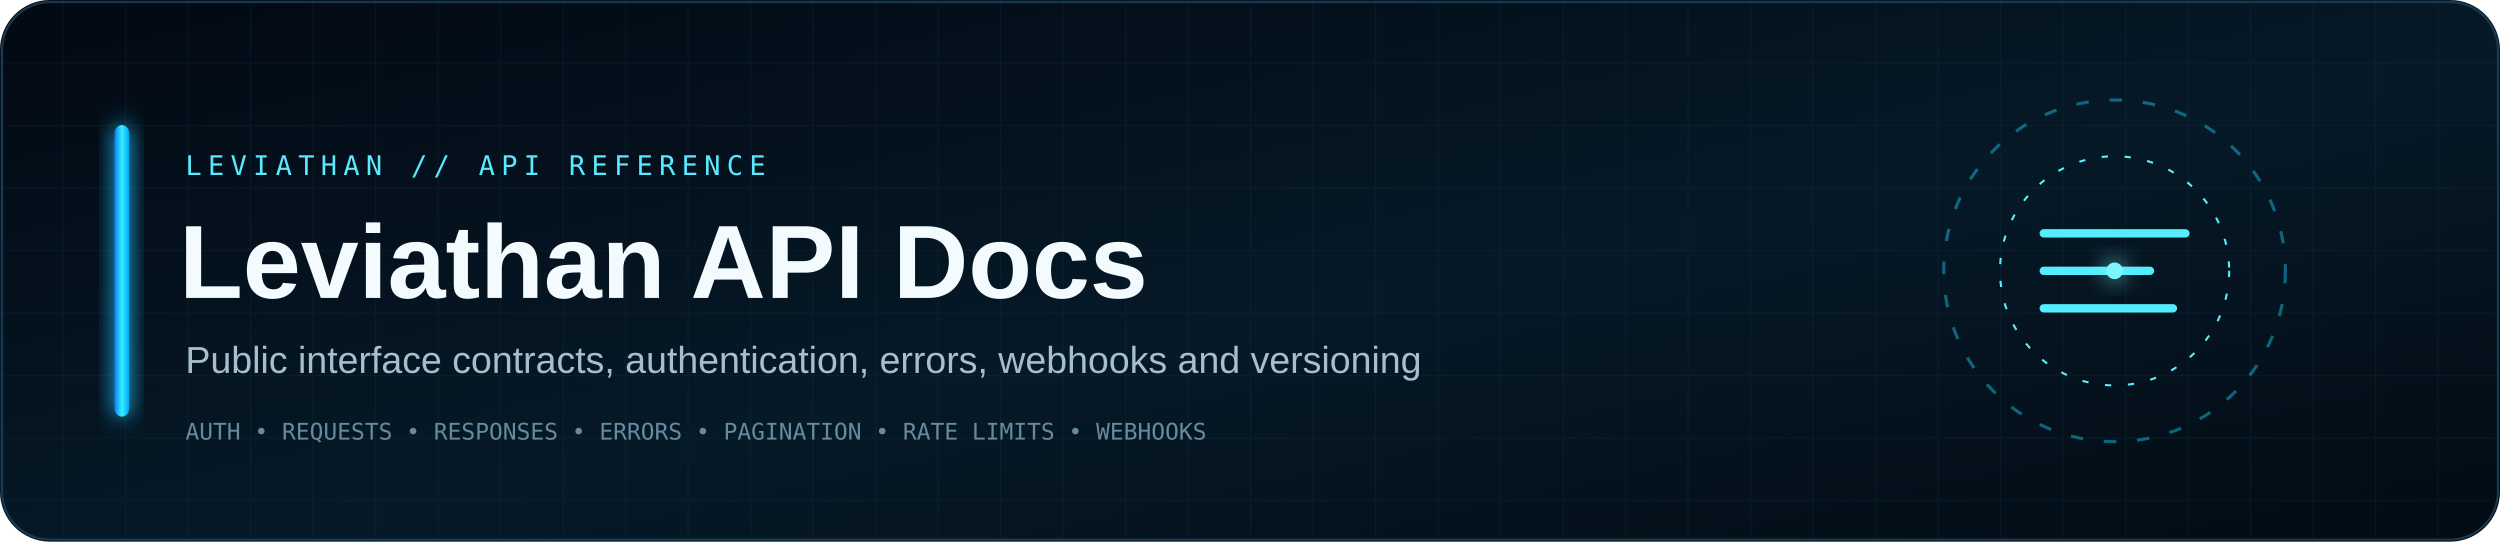
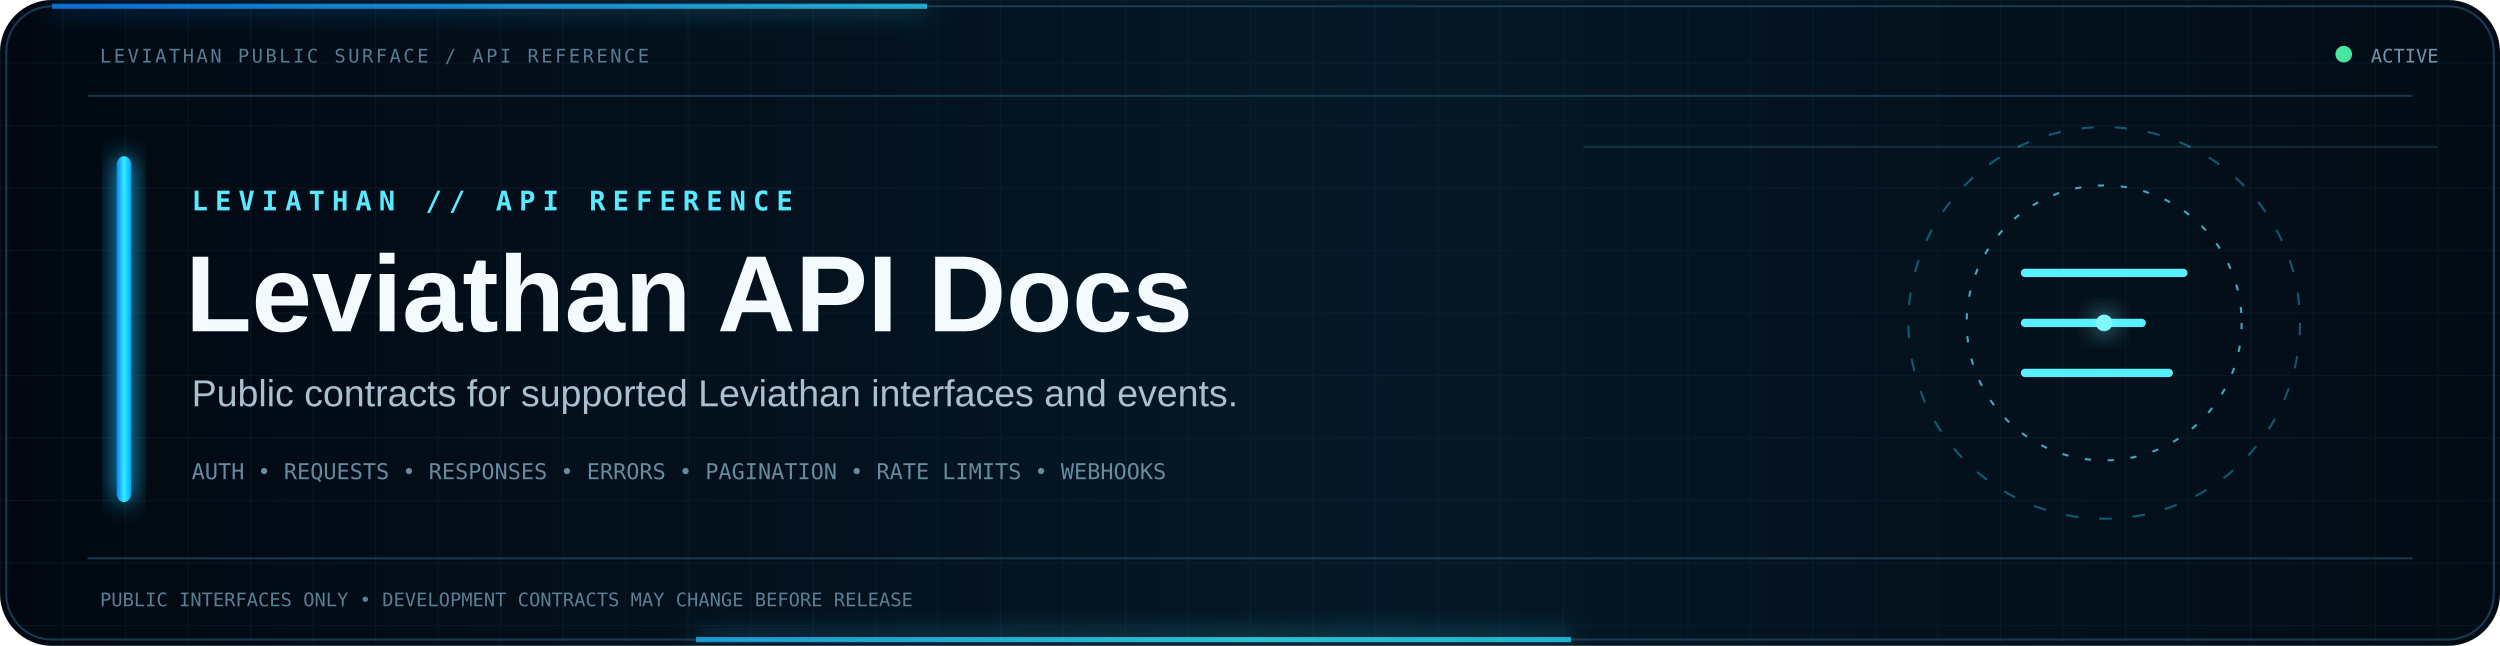
- <svg xmlns="http://www.w3.org/2000/svg" width="1200" height="260" viewBox="0 0 1200 260">
+ <svg xmlns="http://www.w3.org/2000/svg" width="1200" height="310" viewBox="0 0 1200 310">
  <defs>
-     <linearGradient id="bg" x1="0" y1="0" x2="1" y2="1">
-       <stop offset="0" stop-color="#020913" />
-       <stop offset=".55" stop-color="#061927" />
-       <stop offset="1" stop-color="#020b13" />
+     <linearGradient id="b" x1="0" x2="1">
+       <stop stop-color="#010811" />
+       <stop offset=".55" stop-color="#061827" />
+       <stop offset="1" stop-color="#020b14" />
    </linearGradient>
-     <linearGradient id="c" x1="0" y1="0" x2="1" y2="0">
-       <stop offset="0" stop-color="#087dff" />
+     <linearGradient id="c" x1="0" x2="1">
+       <stop stop-color="#087fff" />
      <stop offset=".5" stop-color="#35efff" />
      <stop offset="1" stop-color="#00a7ff" />
    </linearGradient>
    <filter id="g" x="-100%" y="-100%" width="300%" height="300%">
-       <feGaussianBlur stdDeviation="5" result="b" />
+       <feGaussianBlur stdDeviation="6" result="x" />
      <feMerge>
-         <feMergeNode in="b" />
+         <feMergeNode in="x" />
        <feMergeNode in="SourceGraphic" />
      </feMerge>
    </filter>
-     <pattern id="grid" width="30" height="30" patternUnits="userSpaceOnUse">
+     <pattern id="p" width="30" height="30" patternUnits="userSpaceOnUse">
      <path d="M30 0H0V30" fill="none" stroke="#12344b" opacity=".25" />
    </pattern>
  </defs>
-   <rect width="1200" height="260" rx="24" fill="url(#bg)" />
-   <rect width="1200" height="260" rx="24" fill="url(#grid)" />
-   <rect x="1" y="1" width="1198" height="258" rx="23" fill="none" stroke="#173a50" />
-   <rect x="55" y="60" width="7" height="140" rx="4" fill="url(#c)" filter="url(#g)" />
-   <text x="89" y="84" fill="#59eaff" font-family="ui-monospace,Consolas,monospace" font-size="13" letter-spacing="3">LEVIATHAN // API REFERENCE</text>
-   <text x="86" y="143" fill="#f3fbff" font-family="Segoe UI,Arial,sans-serif" font-size="50" font-weight="800">Leviathan API Docs</text>
-   <text x="89" y="179" fill="#a7bfcd" font-family="Segoe UI,Arial,sans-serif" font-size="18">Public interface contracts, authentication, errors, webhooks and versioning</text>
-   <text x="89" y="211" fill="#668ba0" font-family="ui-monospace,Consolas,monospace" font-size="11">AUTH • REQUESTS • RESPONSES • ERRORS • PAGINATION • RATE LIMITS • WEBHOOKS</text>
-   <g transform="translate(1015 130)">
-     <circle r="82" fill="none" stroke="#16b8db" stroke-width="1.5" stroke-dasharray="6 10" opacity=".5">
-       <animateTransform attributeName="transform" type="rotate" from="0" to="360" dur="18s" repeatCount="indefinite" />
+   <rect width="1200" height="310" rx="25" fill="url(#b)" />
+   <rect width="1200" height="310" rx="25" fill="url(#p)" />
+   <rect x="3" y="3" width="1194" height="304" rx="22" fill="none" stroke="#173b50" />
+   <rect x="3" y="3" width="1194" height="304" rx="22" fill="none" stroke="url(#c)" stroke-width="2.5" stroke-dasharray="420 1480" filter="url(#g)" opacity=".75">
+     <animate attributeName="stroke-dashoffset" values="0;-1900" dur="9s" repeatCount="indefinite" />
+   </rect>
+   <text x="48" y="30" fill="#557d91" font-family="ui-monospace,Consolas,monospace" font-size="9" letter-spacing="1.2">LEVIATHAN PUBLIC SURFACE / API REFERENCE</text>
+   <circle cx="1125" cy="26" r="4" fill="#46e5a0">
+     <animate attributeName="opacity" values=".3;1;.3" dur="1.5s" repeatCount="indefinite" />
+   </circle>
+   <text x="1138" y="30" fill="#7294a6" font-family="ui-monospace,Consolas,monospace" font-size="9">ACTIVE</text>
+   <line x1="42" y1="46" x2="1158" y2="46" stroke="#16384c" />
+   <rect x="56" y="75" width="7" height="166" rx="4" fill="url(#c)" filter="url(#g)" />
+   <text x="92" y="101" fill="#58eaff" font-family="ui-monospace,Consolas,monospace" font-size="13" font-weight="700" letter-spacing="3.4">LEVIATHAN // API REFERENCE</text>
+   <text x="89" y="159" fill="#f4fbff" font-family="Segoe UI,Arial,sans-serif" font-size="52" font-weight="800">Leviathan API Docs</text>
+   <text x="92" y="195" fill="#a9c0ce" font-family="Segoe UI,Arial,sans-serif" font-size="18">Public contracts for supported Leviathan interfaces and events.</text>
+   <text x="92" y="230" fill="#668b9f" font-family="ui-monospace,Consolas,monospace" font-size="10.5">AUTH • REQUESTS • RESPONSES • ERRORS • PAGINATION • RATE LIMITS • WEBHOOKS</text>
+   <g transform="translate(1010 155)">
+     <circle r="94" fill="none" stroke="#13b8da" stroke-dasharray="6 10" opacity=".45">
+       <animateTransform attributeName="transform" type="rotate" from="0" to="360" dur="20s" repeatCount="indefinite" />
    </circle>
-     <circle r="55" fill="none" stroke="#5aefff" stroke-width="1" stroke-dasharray="3 8">
-       <animateTransform attributeName="transform" type="rotate" from="360" to="0" dur="11s" repeatCount="indefinite" />
+     <circle r="66" fill="none" stroke="#54edff" stroke-dasharray="3 8" opacity=".7">
+       <animateTransform attributeName="transform" type="rotate" from="360" to="0" dur="12s" repeatCount="indefinite" />
    </circle>
-     <path d="M-34 -18 H34 M-34 0 H17 M-34 18 H28" stroke="#54edff" stroke-width="4" stroke-linecap="round" />
-     <circle r="4" fill="#7cf5ff" filter="url(#g)">
-       <animateMotion dur="4s" repeatCount="indefinite" path="M-55 -55 A78 78 0 1 1 -56 -54" />
+     <path d="M-38 -24H38M-38 0H18M-38 24H31" stroke="#58efff" stroke-width="4" stroke-linecap="round" />
+     <circle r="4" fill="#81f7ff" filter="url(#g)">
+       <animateMotion dur="4.2s" repeatCount="indefinite" path="M-65 -65 A92 92 0 1 1 -66 -64" />
    </circle>
  </g>
+   <rect x="760" y="70" width="410" height="1" fill="#4eeeff" opacity=".14">
+     <animate attributeName="y" values="70;254;70" dur="6.5s" repeatCount="indefinite" />
+   </rect>
+   <line x1="42" y1="268" x2="1158" y2="268" stroke="#16384c" />
+   <text x="48" y="291" fill="#597f93" font-family="ui-monospace,Consolas,monospace" font-size="9">PUBLIC INTERFACES ONLY • DEVELOPMENT CONTRACTS MAY CHANGE BEFORE RELEASE</text>
</svg>
